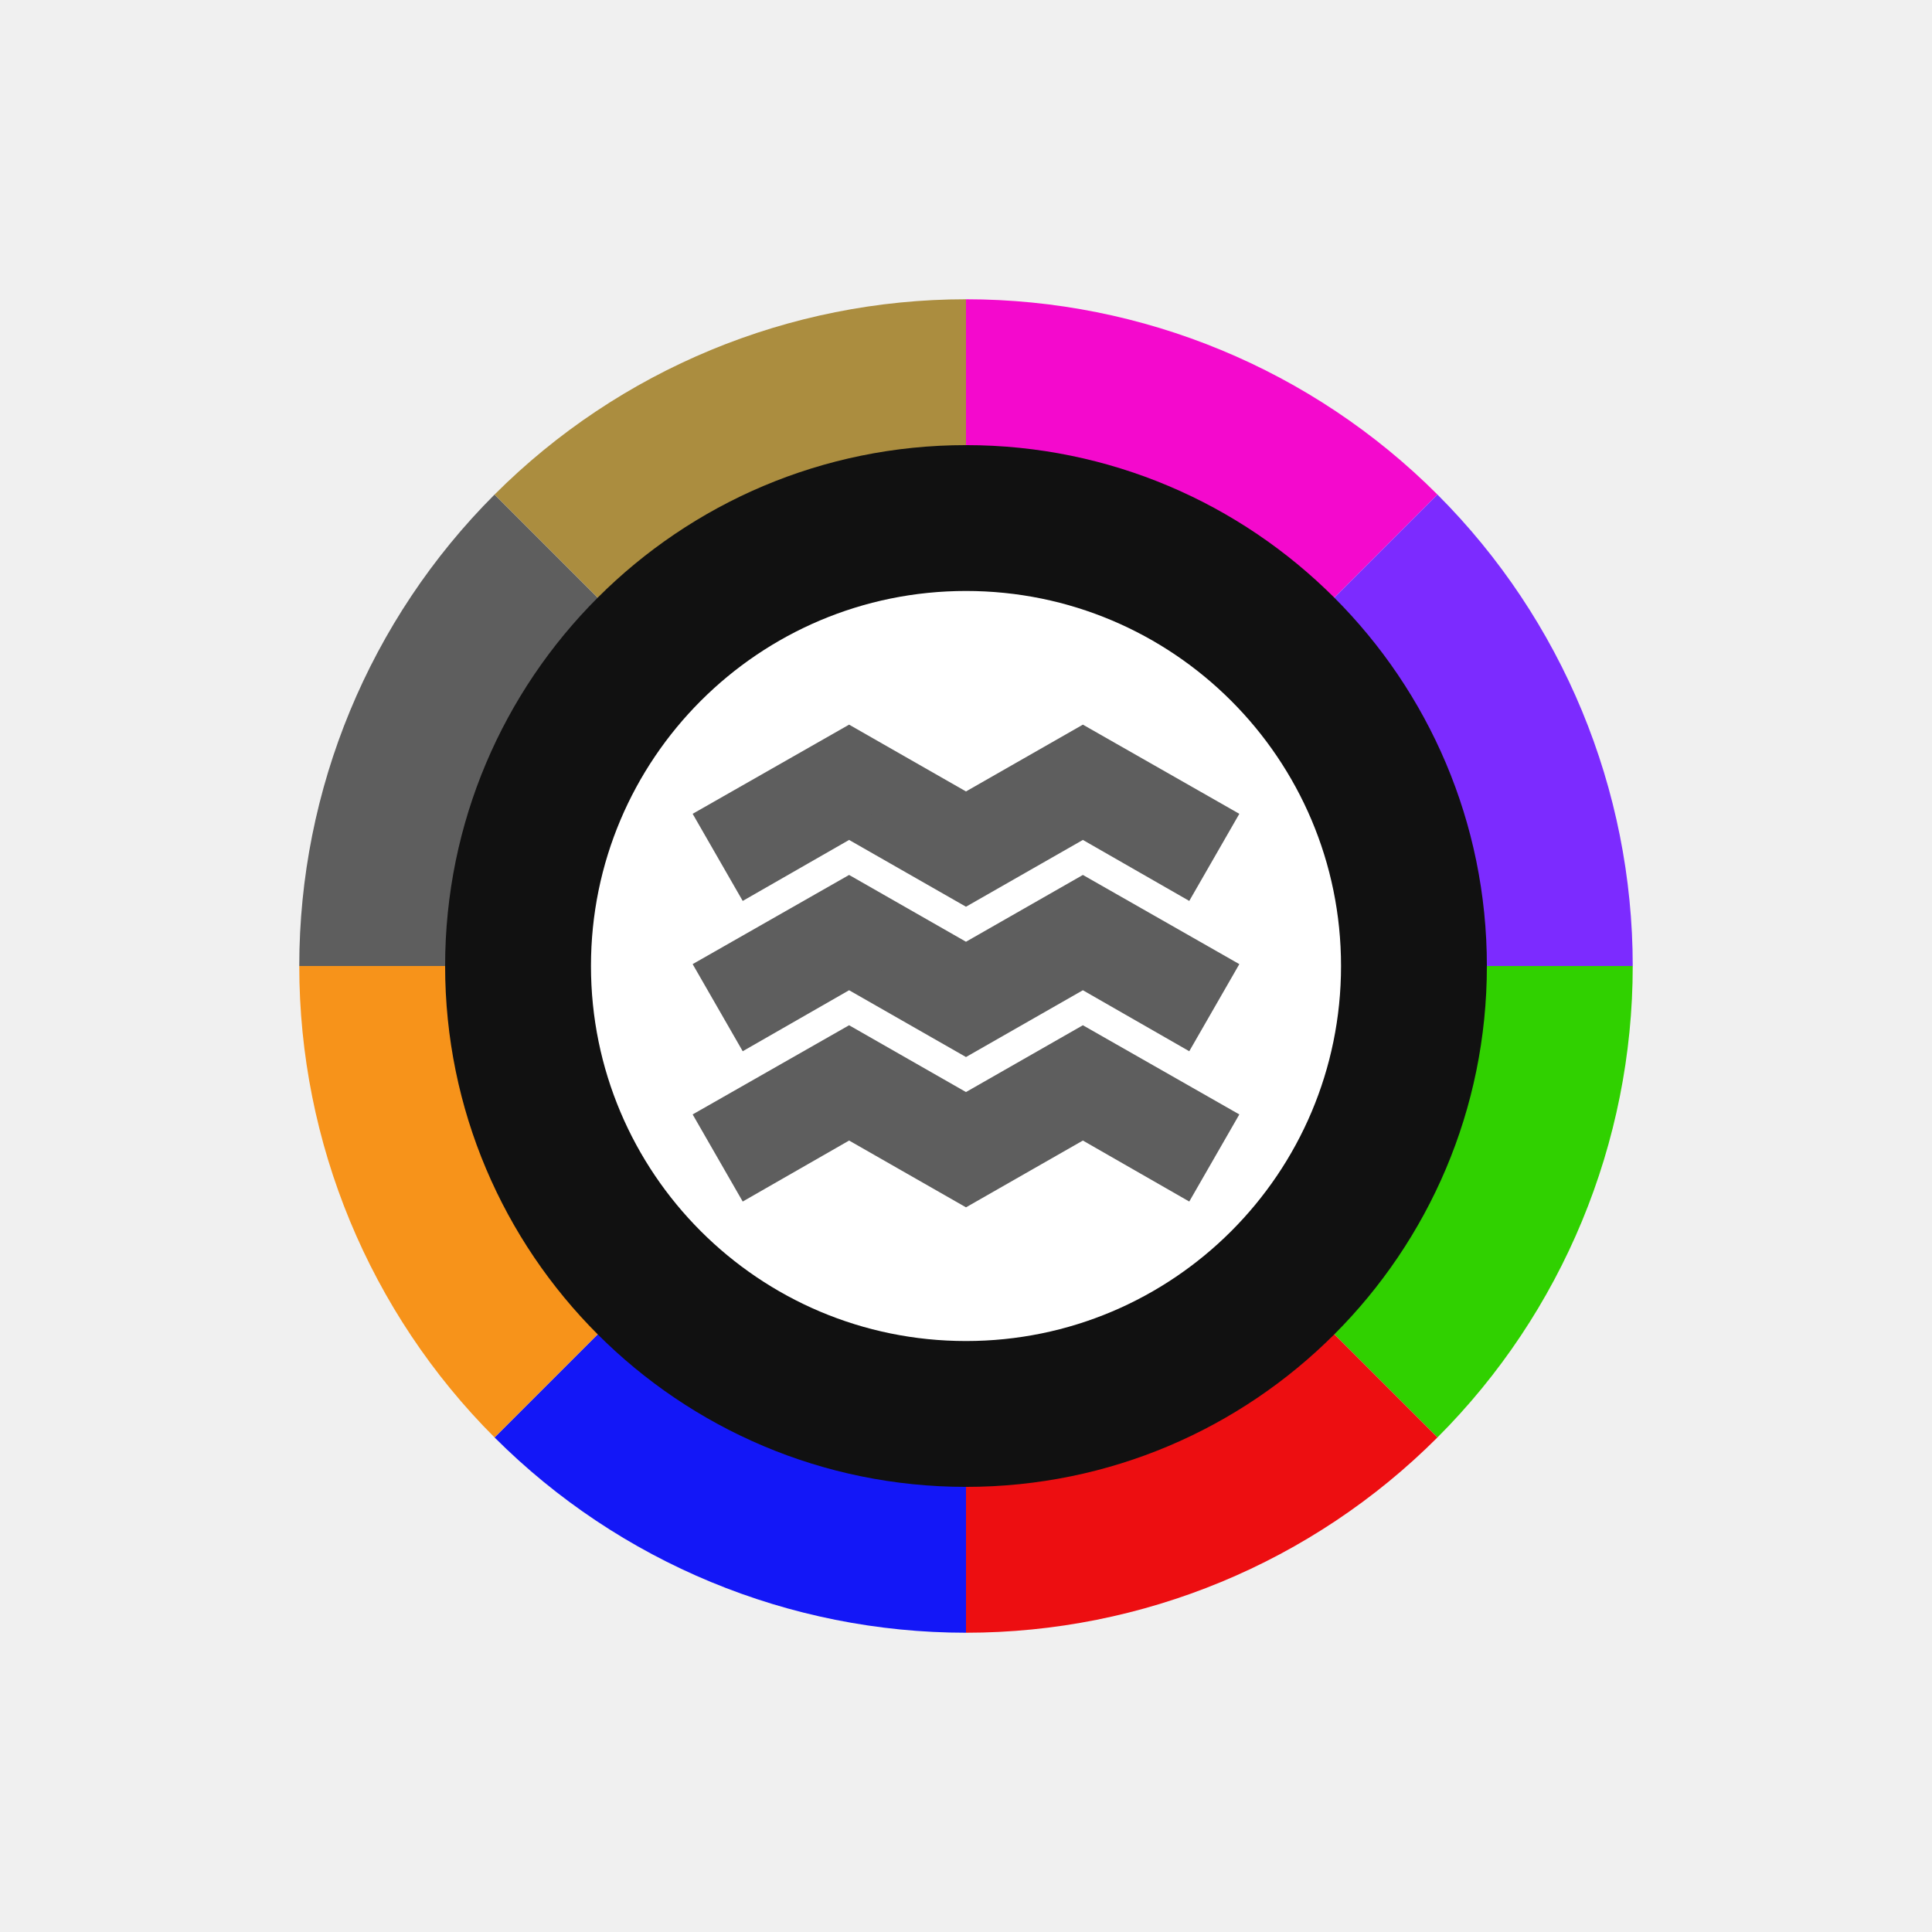
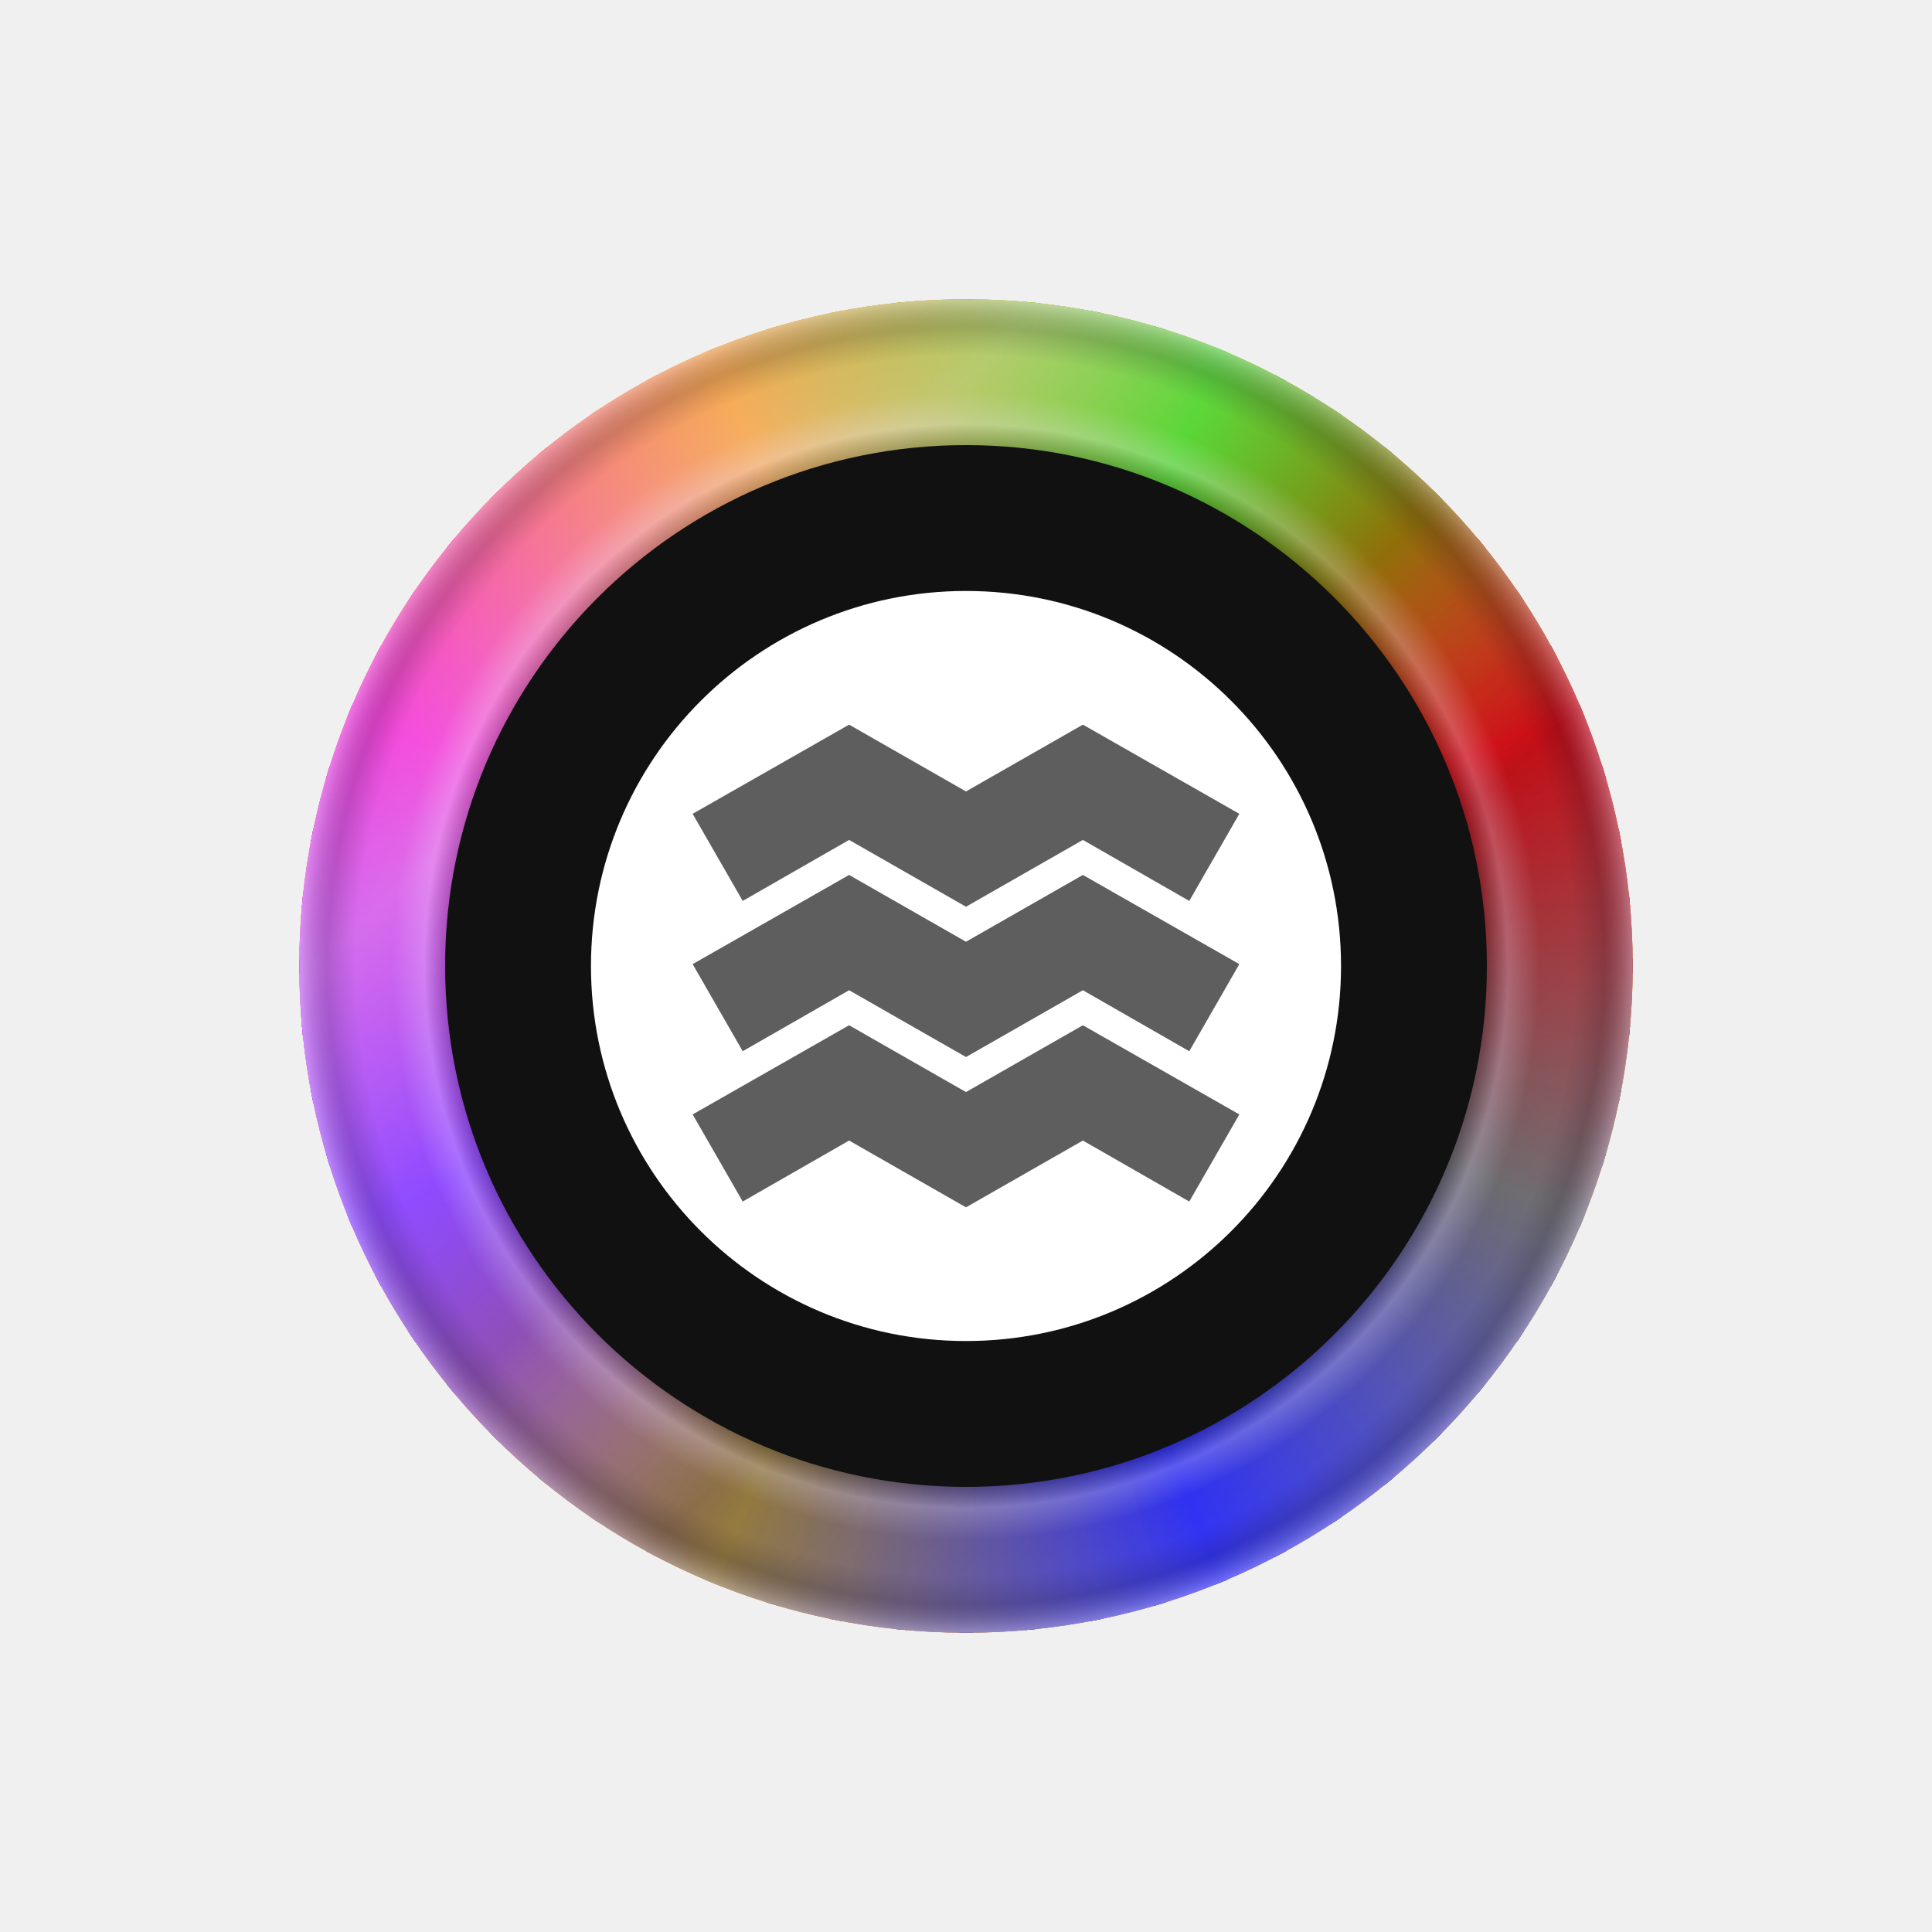
<svg xmlns="http://www.w3.org/2000/svg" viewBox="-51 -51 102 102">
  <g>
-     <g aria-label="Eight equal color segments">
-       <path data-color="pink" fill="#f409cd" d="M 0 0 L 0 -35.2 A 35.2 35.2 0 0 1 24.89 -24.89 Z" />
-       <path data-color="purple" fill="#7c2bff" d="M 0 0 L 24.89 -24.89 A 35.2 35.2 0 0 1 35.2 0 Z" />
-       <path data-color="green" fill="#30d100" d="M 0 0 L 35.2 0 A 35.2 35.2 0 0 1 24.89 24.89 Z" />
-       <path data-color="red" fill="#ed0e11" d="M 0 0 L 24.89 24.89 A 35.2 35.2 0 0 1 0 35.2 Z" />
-       <path data-color="blue" fill="#1317f7" d="M 0 0 L 0 35.2 A 35.2 35.2 0 0 1 -24.89 24.89 Z" />
-       <path data-color="orange" fill="#f7931a" d="M 0 0 L -24.89 24.89 A 35.2 35.2 0 0 1 -35.2 0 Z" />
-       <path data-color="silver" fill="#5e5e5e" d="M 0 0 L -35.2 0 A 35.2 35.2 0 0 1 -24.89 -24.89 Z" />
-       <path data-color="gold" fill="#ab8d3f" d="M 0 0 L -24.89 -24.89 A 35.2 35.2 0 0 1 0 -35.2 Z" />
+     <defs>
+       <clipPath id="prism-disc">
+         <circle r="35.2" />
+       </clipPath>
+       <linearGradient id="prism-0" gradientUnits="userSpaceOnUse" x1="-11.997" y1="-28.964" x2="-9.1" y2="-30">
+         <stop stop-color="#f7931a" />
+         <stop offset="1" stop-color="#de9b17" />
+       </linearGradient>
+       <linearGradient id="prism-1" gradientUnits="userSpaceOnUse" x1="-9.1" y1="-30" x2="-6.116" y2="-30.748">
+         <stop stop-color="#de9b17" />
+         <stop offset="1" stop-color="#c5a314" />
+       </linearGradient>
+       <linearGradient id="prism-2" gradientUnits="userSpaceOnUse" x1="-6.116" y1="-30.748" x2="-3.073" y2="-31.199">
+         <stop stop-color="#c5a314" />
+         <stop offset="1" stop-color="#acaa10" />
+       </linearGradient>
+       <linearGradient id="prism-3" gradientUnits="userSpaceOnUse" x1="-3.073" y1="-31.199" x2="0" y2="-31.35">
+         <stop stop-color="#acaa10" />
+         <stop offset="1" stop-color="#94b20d" />
+       </linearGradient>
+       <linearGradient id="prism-4" gradientUnits="userSpaceOnUse" x1="0" y1="-31.35" x2="3.073" y2="-31.199">
+         <stop stop-color="#94b20d" />
+         <stop offset="1" stop-color="#7bba0a" />
+       </linearGradient>
+       <linearGradient id="prism-5" gradientUnits="userSpaceOnUse" x1="3.073" y1="-31.199" x2="6.116" y2="-30.748">
+         <stop stop-color="#7bba0a" />
+         <stop offset="1" stop-color="#62c207" />
+       </linearGradient>
+       <linearGradient id="prism-6" gradientUnits="userSpaceOnUse" x1="6.116" y1="-30.748" x2="9.1" y2="-30">
+         <stop stop-color="#62c207" />
+         <stop offset="1" stop-color="#49c903" />
+       </linearGradient>
+       <linearGradient id="prism-7" gradientUnits="userSpaceOnUse" x1="9.1" y1="-30" x2="11.997" y2="-28.964">
+         <stop stop-color="#49c903" />
+         <stop offset="1" stop-color="#30d100" />
+       </linearGradient>
+       <linearGradient id="prism-8" gradientUnits="userSpaceOnUse" x1="11.997" y1="-28.964" x2="14.778" y2="-27.648">
+         <stop stop-color="#30d100" />
+         <stop offset="1" stop-color="#48b902" />
+       </linearGradient>
+       <linearGradient id="prism-9" gradientUnits="userSpaceOnUse" x1="14.778" y1="-27.648" x2="17.417" y2="-26.067">
+         <stop stop-color="#48b902" />
+         <stop offset="1" stop-color="#5fa004" />
+       </linearGradient>
+       <linearGradient id="prism-10" gradientUnits="userSpaceOnUse" x1="17.417" y1="-26.067" x2="19.888" y2="-24.234">
+         <stop stop-color="#5fa004" />
+         <stop offset="1" stop-color="#778806" />
+       </linearGradient>
+       <linearGradient id="prism-11" gradientUnits="userSpaceOnUse" x1="19.888" y1="-24.234" x2="22.168" y2="-22.168">
+         <stop stop-color="#778806" />
+         <stop offset="1" stop-color="#8f7009" />
+       </linearGradient>
+       <linearGradient id="prism-12" gradientUnits="userSpaceOnUse" x1="22.168" y1="-22.168" x2="24.234" y2="-19.888">
+         <stop stop-color="#8f7009" />
+         <stop offset="1" stop-color="#a6570b" />
+       </linearGradient>
+       <linearGradient id="prism-13" gradientUnits="userSpaceOnUse" x1="24.234" y1="-19.888" x2="26.067" y2="-17.417">
+         <stop stop-color="#a6570b" />
+         <stop offset="1" stop-color="#be3f0d" />
+       </linearGradient>
+       <linearGradient id="prism-14" gradientUnits="userSpaceOnUse" x1="26.067" y1="-17.417" x2="27.648" y2="-14.778">
+         <stop stop-color="#be3f0d" />
+         <stop offset="1" stop-color="#d5260f" />
+       </linearGradient>
+       <linearGradient id="prism-15" gradientUnits="userSpaceOnUse" x1="27.648" y1="-14.778" x2="28.964" y2="-11.997">
+         <stop stop-color="#d5260f" />
+         <stop offset="1" stop-color="#ed0e11" />
+       </linearGradient>
+       <linearGradient id="prism-16" gradientUnits="userSpaceOnUse" x1="28.964" y1="-11.997" x2="30" y2="-9.1">
+         <stop stop-color="#ed0e11" />
+         <stop offset="1" stop-color="#db181b" />
+       </linearGradient>
+       <linearGradient id="prism-17" gradientUnits="userSpaceOnUse" x1="30" y1="-9.1" x2="30.748" y2="-6.116">
+         <stop stop-color="#db181b" />
+         <stop offset="1" stop-color="#c92224" />
+       </linearGradient>
+       <linearGradient id="prism-18" gradientUnits="userSpaceOnUse" x1="30.748" y1="-6.116" x2="31.199" y2="-3.073">
+         <stop stop-color="#c92224" />
+         <stop offset="1" stop-color="#b72c2e" />
+       </linearGradient>
+       <linearGradient id="prism-19" gradientUnits="userSpaceOnUse" x1="31.199" y1="-3.073" x2="31.35" y2="0">
+         <stop stop-color="#b72c2e" />
+         <stop offset="1" stop-color="#a63638" />
+       </linearGradient>
+       <linearGradient id="prism-20" gradientUnits="userSpaceOnUse" x1="31.35" y1="0" x2="31.199" y2="3.073">
+         <stop stop-color="#a63638" />
+         <stop offset="1" stop-color="#944041" />
+       </linearGradient>
+       <linearGradient id="prism-21" gradientUnits="userSpaceOnUse" x1="31.199" y1="3.073" x2="30.748" y2="6.116">
+         <stop stop-color="#944041" />
+         <stop offset="1" stop-color="#824a4b" />
+       </linearGradient>
+       <linearGradient id="prism-22" gradientUnits="userSpaceOnUse" x1="30.748" y1="6.116" x2="30" y2="9.1">
+         <stop stop-color="#824a4b" />
+         <stop offset="1" stop-color="#705454" />
+       </linearGradient>
+       <linearGradient id="prism-23" gradientUnits="userSpaceOnUse" x1="30" y1="9.1" x2="28.964" y2="11.997">
+         <stop stop-color="#705454" />
+         <stop offset="1" stop-color="#5e5e5e" />
+       </linearGradient>
+       <linearGradient id="prism-24" gradientUnits="userSpaceOnUse" x1="28.964" y1="11.997" x2="27.648" y2="14.778">
+         <stop stop-color="#5e5e5e" />
+         <stop offset="1" stop-color="#555571" />
+       </linearGradient>
+       <linearGradient id="prism-25" gradientUnits="userSpaceOnUse" x1="27.648" y1="14.778" x2="26.067" y2="17.417">
+         <stop stop-color="#555571" />
+         <stop offset="1" stop-color="#4b4c84" />
+       </linearGradient>
+       <linearGradient id="prism-26" gradientUnits="userSpaceOnUse" x1="26.067" y1="17.417" x2="24.234" y2="19.888">
+         <stop stop-color="#4b4c84" />
+         <stop offset="1" stop-color="#424397" />
+       </linearGradient>
+       <linearGradient id="prism-27" gradientUnits="userSpaceOnUse" x1="24.234" y1="19.888" x2="22.168" y2="22.168">
+         <stop stop-color="#424397" />
+         <stop offset="1" stop-color="#393bab" />
+       </linearGradient>
+       <linearGradient id="prism-28" gradientUnits="userSpaceOnUse" x1="22.168" y1="22.168" x2="19.888" y2="24.234">
+         <stop stop-color="#393bab" />
+         <stop offset="1" stop-color="#2f32be" />
+       </linearGradient>
+       <linearGradient id="prism-29" gradientUnits="userSpaceOnUse" x1="19.888" y1="24.234" x2="17.417" y2="26.067">
+         <stop stop-color="#2f32be" />
+         <stop offset="1" stop-color="#2629d1" />
+       </linearGradient>
+       <linearGradient id="prism-30" gradientUnits="userSpaceOnUse" x1="17.417" y1="26.067" x2="14.778" y2="27.648">
+         <stop stop-color="#2629d1" />
+         <stop offset="1" stop-color="#1c20e4" />
+       </linearGradient>
+       <linearGradient id="prism-31" gradientUnits="userSpaceOnUse" x1="14.778" y1="27.648" x2="11.997" y2="28.964">
+         <stop stop-color="#1c20e4" />
+         <stop offset="1" stop-color="#1317f7" />
+       </linearGradient>
+       <linearGradient id="prism-32" gradientUnits="userSpaceOnUse" x1="11.997" y1="28.964" x2="9.1" y2="30">
+         <stop stop-color="#1317f7" />
+         <stop offset="1" stop-color="#2626e0" />
+       </linearGradient>
+       <linearGradient id="prism-33" gradientUnits="userSpaceOnUse" x1="9.1" y1="30" x2="6.116" y2="30.748">
+         <stop stop-color="#2626e0" />
+         <stop offset="1" stop-color="#3935c9" />
+       </linearGradient>
+       <linearGradient id="prism-34" gradientUnits="userSpaceOnUse" x1="6.116" y1="30.748" x2="3.073" y2="31.199">
+         <stop stop-color="#3935c9" />
+         <stop offset="1" stop-color="#4c43b2" />
+       </linearGradient>
+       <linearGradient id="prism-35" gradientUnits="userSpaceOnUse" x1="3.073" y1="31.199" x2="0" y2="31.35">
+         <stop stop-color="#4c43b2" />
+         <stop offset="1" stop-color="#5f529b" />
+       </linearGradient>
+       <linearGradient id="prism-36" gradientUnits="userSpaceOnUse" x1="0" y1="31.35" x2="-3.073" y2="31.199">
+         <stop stop-color="#5f529b" />
+         <stop offset="1" stop-color="#726184" />
+       </linearGradient>
+       <linearGradient id="prism-37" gradientUnits="userSpaceOnUse" x1="-3.073" y1="31.199" x2="-6.116" y2="30.748">
+         <stop stop-color="#726184" />
+         <stop offset="1" stop-color="#85706d" />
+       </linearGradient>
+       <linearGradient id="prism-38" gradientUnits="userSpaceOnUse" x1="-6.116" y1="30.748" x2="-9.1" y2="30">
+         <stop stop-color="#85706d" />
+         <stop offset="1" stop-color="#987e56" />
+       </linearGradient>
+       <linearGradient id="prism-39" gradientUnits="userSpaceOnUse" x1="-9.1" y1="30" x2="-11.997" y2="28.964">
+         <stop stop-color="#987e56" />
+         <stop offset="1" stop-color="#ab8d3f" />
+       </linearGradient>
+       <linearGradient id="prism-40" gradientUnits="userSpaceOnUse" x1="-11.997" y1="28.964" x2="-14.778" y2="27.648">
+         <stop stop-color="#ab8d3f" />
+         <stop offset="1" stop-color="#a58157" />
+       </linearGradient>
+       <linearGradient id="prism-41" gradientUnits="userSpaceOnUse" x1="-14.778" y1="27.648" x2="-17.417" y2="26.067">
+         <stop stop-color="#a58157" />
+         <stop offset="1" stop-color="#9f756f" />
+       </linearGradient>
+       <linearGradient id="prism-42" gradientUnits="userSpaceOnUse" x1="-17.417" y1="26.067" x2="-19.888" y2="24.234">
+         <stop stop-color="#9f756f" />
+         <stop offset="1" stop-color="#996887" />
+       </linearGradient>
+       <linearGradient id="prism-43" gradientUnits="userSpaceOnUse" x1="-19.888" y1="24.234" x2="-22.168" y2="22.168">
+         <stop stop-color="#996887" />
+         <stop offset="1" stop-color="#945c9f" />
+       </linearGradient>
+       <linearGradient id="prism-44" gradientUnits="userSpaceOnUse" x1="-22.168" y1="22.168" x2="-24.234" y2="19.888">
+         <stop stop-color="#945c9f" />
+         <stop offset="1" stop-color="#8e50b7" />
+       </linearGradient>
+       <linearGradient id="prism-45" gradientUnits="userSpaceOnUse" x1="-24.234" y1="19.888" x2="-26.067" y2="17.417">
+         <stop stop-color="#8e50b7" />
+         <stop offset="1" stop-color="#8844cf" />
+       </linearGradient>
+       <linearGradient id="prism-46" gradientUnits="userSpaceOnUse" x1="-26.067" y1="17.417" x2="-27.648" y2="14.778">
+         <stop stop-color="#8844cf" />
+         <stop offset="1" stop-color="#8237e7" />
+       </linearGradient>
+       <linearGradient id="prism-47" gradientUnits="userSpaceOnUse" x1="-27.648" y1="14.778" x2="-28.964" y2="11.997">
+         <stop stop-color="#8237e7" />
+         <stop offset="1" stop-color="#7c2bff" />
+       </linearGradient>
+       <linearGradient id="prism-48" gradientUnits="userSpaceOnUse" x1="-28.964" y1="11.997" x2="-30" y2="9.1">
+         <stop stop-color="#7c2bff" />
+         <stop offset="1" stop-color="#8b27f9" />
+       </linearGradient>
+       <linearGradient id="prism-49" gradientUnits="userSpaceOnUse" x1="-30" y1="9.1" x2="-30.748" y2="6.116">
+         <stop stop-color="#8b27f9" />
+         <stop offset="1" stop-color="#9a23f3" />
+       </linearGradient>
+       <linearGradient id="prism-50" gradientUnits="userSpaceOnUse" x1="-30.748" y1="6.116" x2="-31.199" y2="3.073">
+         <stop stop-color="#9a23f3" />
+         <stop offset="1" stop-color="#a91eec" />
+       </linearGradient>
+       <linearGradient id="prism-51" gradientUnits="userSpaceOnUse" x1="-31.199" y1="3.073" x2="-31.35" y2="0">
+         <stop stop-color="#a91eec" />
+         <stop offset="1" stop-color="#b81ae6" />
+       </linearGradient>
+       <linearGradient id="prism-52" gradientUnits="userSpaceOnUse" x1="-31.35" y1="0" x2="-31.199" y2="-3.073">
+         <stop stop-color="#b81ae6" />
+         <stop offset="1" stop-color="#c716e0" />
+       </linearGradient>
+       <linearGradient id="prism-53" gradientUnits="userSpaceOnUse" x1="-31.199" y1="-3.073" x2="-30.748" y2="-6.116">
+         <stop stop-color="#c716e0" />
+         <stop offset="1" stop-color="#d612da" />
+       </linearGradient>
+       <linearGradient id="prism-54" gradientUnits="userSpaceOnUse" x1="-30.748" y1="-6.116" x2="-30" y2="-9.1">
+         <stop stop-color="#d612da" />
+         <stop offset="1" stop-color="#e50dd3" />
+       </linearGradient>
+       <linearGradient id="prism-55" gradientUnits="userSpaceOnUse" x1="-30" y1="-9.1" x2="-28.964" y2="-11.997">
+         <stop stop-color="#e50dd3" />
+         <stop offset="1" stop-color="#f409cd" />
+       </linearGradient>
+       <linearGradient id="prism-56" gradientUnits="userSpaceOnUse" x1="-28.964" y1="-11.997" x2="-27.648" y2="-14.778">
+         <stop stop-color="#f409cd" />
+         <stop offset="1" stop-color="#f41ab7" />
+       </linearGradient>
+       <linearGradient id="prism-57" gradientUnits="userSpaceOnUse" x1="-27.648" y1="-14.778" x2="-26.067" y2="-17.417">
+         <stop stop-color="#f41ab7" />
+         <stop offset="1" stop-color="#f52ca0" />
+       </linearGradient>
+       <linearGradient id="prism-58" gradientUnits="userSpaceOnUse" x1="-26.067" y1="-17.417" x2="-24.234" y2="-19.888">
+         <stop stop-color="#f52ca0" />
+         <stop offset="1" stop-color="#f53d8a" />
+       </linearGradient>
+       <linearGradient id="prism-59" gradientUnits="userSpaceOnUse" x1="-24.234" y1="-19.888" x2="-22.168" y2="-22.168">
+         <stop stop-color="#f53d8a" />
+         <stop offset="1" stop-color="#f64e74" />
+       </linearGradient>
+       <linearGradient id="prism-60" gradientUnits="userSpaceOnUse" x1="-22.168" y1="-22.168" x2="-19.888" y2="-24.234">
+         <stop stop-color="#f64e74" />
+         <stop offset="1" stop-color="#f65f5d" />
+       </linearGradient>
+       <linearGradient id="prism-61" gradientUnits="userSpaceOnUse" x1="-19.888" y1="-24.234" x2="-17.417" y2="-26.067">
+         <stop stop-color="#f65f5d" />
+         <stop offset="1" stop-color="#f67147" />
+       </linearGradient>
+       <linearGradient id="prism-62" gradientUnits="userSpaceOnUse" x1="-17.417" y1="-26.067" x2="-14.778" y2="-27.648">
+         <stop stop-color="#f67147" />
+         <stop offset="1" stop-color="#f78230" />
+       </linearGradient>
+       <linearGradient id="prism-63" gradientUnits="userSpaceOnUse" x1="-14.778" y1="-27.648" x2="-11.997" y2="-28.964">
+         <stop stop-color="#f78230" />
+         <stop offset="1" stop-color="#f7931a" />
+       </linearGradient>
+       <radialGradient id="prism-bevel" gradientUnits="userSpaceOnUse" cx="0" cy="0" r="51">
+         <stop offset=".539" stop-color="#11101c" stop-opacity=".22" />
+         <stop offset=".561" stop-color="#ece4ff" stop-opacity=".25" />
+         <stop offset=".594" stop-color="#ece4ff" stop-opacity="0" />
+         <stop offset=".632" stop-color="#100d21" stop-opacity="0" />
+         <stop offset=".661" stop-color="#100d21" stop-opacity=".17" />
+         <stop offset=".69" stop-color="#e8e0ff" stop-opacity=".32" />
+       </radialGradient>
+       <linearGradient id="prism-reflection" gradientUnits="userSpaceOnUse" x1="-48.19" y1="-53.52" x2="48.19" y2="53.52">
+         <stop offset=".18" stop-color="#f3edff" stop-opacity="0" />
+         <stop offset=".34" stop-color="#f3edff" stop-opacity=".4" />
+         <stop offset=".49" stop-color="#f3edff" stop-opacity="0" />
+         <stop offset=".58" stop-color="#110b29" stop-opacity=".18" />
+         <stop offset=".73" stop-color="#efe4ff" stop-opacity=".16" />
+         <stop offset=".88" stop-color="#efe4ff" stop-opacity="0" />
+       </linearGradient>
+     </defs>
+     <g aria-label="Prism chrome wild ring" clip-path="url(#prism-disc)">
+       <circle r="35.2" fill="#f7931a" />
+       <path data-color="orange" fill="url(#prism-0)" stroke="url(#prism-0)" stroke-width="0.7" d="M0 0 L-13.777 -33.26 A36 36 0 0 1 -10.45 -34.45 Z" />
+       <path fill="url(#prism-1)" stroke="url(#prism-1)" stroke-width="0.7" d="M0 0 L-10.45 -34.45 A36 36 0 0 1 -7.023 -35.308 Z" />
+       <path fill="url(#prism-2)" stroke="url(#prism-2)" stroke-width="0.7" d="M0 0 L-7.023 -35.308 A36 36 0 0 1 -3.529 -35.827 Z" />
+       <path fill="url(#prism-3)" stroke="url(#prism-3)" stroke-width="0.7" d="M0 0 L-3.529 -35.827 A36 36 0 0 1 0 -36 Z" />
+       <path fill="url(#prism-4)" stroke="url(#prism-4)" stroke-width="0.7" d="M0 0 L0 -36 A36 36 0 0 1 3.529 -35.827 Z" />
+       <path fill="url(#prism-5)" stroke="url(#prism-5)" stroke-width="0.7" d="M0 0 L3.529 -35.827 A36 36 0 0 1 7.023 -35.308 Z" />
+       <path fill="url(#prism-6)" stroke="url(#prism-6)" stroke-width="0.7" d="M0 0 L7.023 -35.308 A36 36 0 0 1 10.45 -34.45 Z" />
+       <path fill="url(#prism-7)" stroke="url(#prism-7)" stroke-width="0.7" d="M0 0 L10.45 -34.45 A36 36 0 0 1 13.777 -33.26 Z" />
+       <path data-color="green" fill="url(#prism-8)" stroke="url(#prism-8)" stroke-width="0.7" d="M0 0 L13.777 -33.26 A36 36 0 0 1 16.97 -31.749 Z" />
+       <path fill="url(#prism-9)" stroke="url(#prism-9)" stroke-width="0.7" d="M0 0 L16.97 -31.749 A36 36 0 0 1 20.001 -29.933 Z" />
+       <path fill="url(#prism-10)" stroke="url(#prism-10)" stroke-width="0.7" d="M0 0 L20.001 -29.933 A36 36 0 0 1 22.838 -27.828 Z" />
+       <path fill="url(#prism-11)" stroke="url(#prism-11)" stroke-width="0.7" d="M0 0 L22.838 -27.828 A36 36 0 0 1 25.456 -25.456 Z" />
+       <path fill="url(#prism-12)" stroke="url(#prism-12)" stroke-width="0.7" d="M0 0 L25.456 -25.456 A36 36 0 0 1 27.828 -22.838 Z" />
+       <path fill="url(#prism-13)" stroke="url(#prism-13)" stroke-width="0.7" d="M0 0 L27.828 -22.838 A36 36 0 0 1 29.933 -20.001 Z" />
+       <path fill="url(#prism-14)" stroke="url(#prism-14)" stroke-width="0.7" d="M0 0 L29.933 -20.001 A36 36 0 0 1 31.749 -16.97 Z" />
+       <path fill="url(#prism-15)" stroke="url(#prism-15)" stroke-width="0.7" d="M0 0 L31.749 -16.97 A36 36 0 0 1 33.26 -13.777 Z" />
+       <path data-color="red" fill="url(#prism-16)" stroke="url(#prism-16)" stroke-width="0.7" d="M0 0 L33.26 -13.777 A36 36 0 0 1 34.45 -10.45 Z" />
+       <path fill="url(#prism-17)" stroke="url(#prism-17)" stroke-width="0.7" d="M0 0 L34.45 -10.45 A36 36 0 0 1 35.308 -7.023 Z" />
+       <path fill="url(#prism-18)" stroke="url(#prism-18)" stroke-width="0.7" d="M0 0 L35.308 -7.023 A36 36 0 0 1 35.827 -3.529 Z" />
+       <path fill="url(#prism-19)" stroke="url(#prism-19)" stroke-width="0.7" d="M0 0 L35.827 -3.529 A36 36 0 0 1 36 0 Z" />
+       <path fill="url(#prism-20)" stroke="url(#prism-20)" stroke-width="0.7" d="M0 0 L36 0 A36 36 0 0 1 35.827 3.529 Z" />
+       <path fill="url(#prism-21)" stroke="url(#prism-21)" stroke-width="0.7" d="M0 0 L35.827 3.529 A36 36 0 0 1 35.308 7.023 Z" />
+       <path fill="url(#prism-22)" stroke="url(#prism-22)" stroke-width="0.7" d="M0 0 L35.308 7.023 A36 36 0 0 1 34.45 10.45 Z" />
+       <path fill="url(#prism-23)" stroke="url(#prism-23)" stroke-width="0.7" d="M0 0 L34.45 10.45 A36 36 0 0 1 33.26 13.777 Z" />
+       <path data-color="silver" fill="url(#prism-24)" stroke="url(#prism-24)" stroke-width="0.7" d="M0 0 L33.26 13.777 A36 36 0 0 1 31.749 16.97 Z" />
+       <path fill="url(#prism-25)" stroke="url(#prism-25)" stroke-width="0.7" d="M0 0 L31.749 16.97 A36 36 0 0 1 29.933 20.001 Z" />
+       <path fill="url(#prism-26)" stroke="url(#prism-26)" stroke-width="0.7" d="M0 0 L29.933 20.001 A36 36 0 0 1 27.828 22.838 Z" />
+       <path fill="url(#prism-27)" stroke="url(#prism-27)" stroke-width="0.7" d="M0 0 L27.828 22.838 A36 36 0 0 1 25.456 25.456 Z" />
+       <path fill="url(#prism-28)" stroke="url(#prism-28)" stroke-width="0.7" d="M0 0 L25.456 25.456 A36 36 0 0 1 22.838 27.828 Z" />
+       <path fill="url(#prism-29)" stroke="url(#prism-29)" stroke-width="0.7" d="M0 0 L22.838 27.828 A36 36 0 0 1 20.001 29.933 Z" />
+       <path fill="url(#prism-30)" stroke="url(#prism-30)" stroke-width="0.7" d="M0 0 L20.001 29.933 A36 36 0 0 1 16.97 31.749 Z" />
+       <path fill="url(#prism-31)" stroke="url(#prism-31)" stroke-width="0.7" d="M0 0 L16.97 31.749 A36 36 0 0 1 13.777 33.26 Z" />
+       <path data-color="blue" fill="url(#prism-32)" stroke="url(#prism-32)" stroke-width="0.7" d="M0 0 L13.777 33.26 A36 36 0 0 1 10.45 34.45 Z" />
+       <path fill="url(#prism-33)" stroke="url(#prism-33)" stroke-width="0.7" d="M0 0 L10.45 34.45 A36 36 0 0 1 7.023 35.308 Z" />
+       <path fill="url(#prism-34)" stroke="url(#prism-34)" stroke-width="0.7" d="M0 0 L7.023 35.308 A36 36 0 0 1 3.529 35.827 Z" />
+       <path fill="url(#prism-35)" stroke="url(#prism-35)" stroke-width="0.7" d="M0 0 L3.529 35.827 A36 36 0 0 1 0 36 Z" />
+       <path fill="url(#prism-36)" stroke="url(#prism-36)" stroke-width="0.7" d="M0 0 L0 36 A36 36 0 0 1 -3.529 35.827 Z" />
+       <path fill="url(#prism-37)" stroke="url(#prism-37)" stroke-width="0.7" d="M0 0 L-3.529 35.827 A36 36 0 0 1 -7.023 35.308 Z" />
+       <path fill="url(#prism-38)" stroke="url(#prism-38)" stroke-width="0.7" d="M0 0 L-7.023 35.308 A36 36 0 0 1 -10.45 34.45 Z" />
+       <path fill="url(#prism-39)" stroke="url(#prism-39)" stroke-width="0.7" d="M0 0 L-10.45 34.45 A36 36 0 0 1 -13.777 33.26 Z" />
+       <path data-color="gold" fill="url(#prism-40)" stroke="url(#prism-40)" stroke-width="0.7" d="M0 0 L-13.777 33.26 A36 36 0 0 1 -16.97 31.749 Z" />
+       <path fill="url(#prism-41)" stroke="url(#prism-41)" stroke-width="0.7" d="M0 0 L-16.97 31.749 A36 36 0 0 1 -20.001 29.933 Z" />
+       <path fill="url(#prism-42)" stroke="url(#prism-42)" stroke-width="0.7" d="M0 0 L-20.001 29.933 A36 36 0 0 1 -22.838 27.828 Z" />
+       <path fill="url(#prism-43)" stroke="url(#prism-43)" stroke-width="0.7" d="M0 0 L-22.838 27.828 A36 36 0 0 1 -25.456 25.456 Z" />
+       <path fill="url(#prism-44)" stroke="url(#prism-44)" stroke-width="0.7" d="M0 0 L-25.456 25.456 A36 36 0 0 1 -27.828 22.838 Z" />
+       <path fill="url(#prism-45)" stroke="url(#prism-45)" stroke-width="0.7" d="M0 0 L-27.828 22.838 A36 36 0 0 1 -29.933 20.001 Z" />
+       <path fill="url(#prism-46)" stroke="url(#prism-46)" stroke-width="0.7" d="M0 0 L-29.933 20.001 A36 36 0 0 1 -31.749 16.97 Z" />
+       <path fill="url(#prism-47)" stroke="url(#prism-47)" stroke-width="0.7" d="M0 0 L-31.749 16.97 A36 36 0 0 1 -33.26 13.777 Z" />
+       <path data-color="purple" fill="url(#prism-48)" stroke="url(#prism-48)" stroke-width="0.7" d="M0 0 L-33.26 13.777 A36 36 0 0 1 -34.45 10.45 Z" />
+       <path fill="url(#prism-49)" stroke="url(#prism-49)" stroke-width="0.7" d="M0 0 L-34.45 10.45 A36 36 0 0 1 -35.308 7.023 Z" />
+       <path fill="url(#prism-50)" stroke="url(#prism-50)" stroke-width="0.7" d="M0 0 L-35.308 7.023 A36 36 0 0 1 -35.827 3.529 Z" />
+       <path fill="url(#prism-51)" stroke="url(#prism-51)" stroke-width="0.7" d="M0 0 L-35.827 3.529 A36 36 0 0 1 -36 0 Z" />
+       <path fill="url(#prism-52)" stroke="url(#prism-52)" stroke-width="0.7" d="M0 0 L-36 0 A36 36 0 0 1 -35.827 -3.529 Z" />
+       <path fill="url(#prism-53)" stroke="url(#prism-53)" stroke-width="0.7" d="M0 0 L-35.827 -3.529 A36 36 0 0 1 -35.308 -7.023 Z" />
+       <path fill="url(#prism-54)" stroke="url(#prism-54)" stroke-width="0.7" d="M0 0 L-35.308 -7.023 A36 36 0 0 1 -34.45 -10.45 Z" />
+       <path fill="url(#prism-55)" stroke="url(#prism-55)" stroke-width="0.7" d="M0 0 L-34.45 -10.45 A36 36 0 0 1 -33.26 -13.777 Z" />
+       <path data-color="pink" fill="url(#prism-56)" stroke="url(#prism-56)" stroke-width="0.7" d="M0 0 L-33.26 -13.777 A36 36 0 0 1 -31.749 -16.97 Z" />
+       <path fill="url(#prism-57)" stroke="url(#prism-57)" stroke-width="0.7" d="M0 0 L-31.749 -16.97 A36 36 0 0 1 -29.933 -20.001 Z" />
+       <path fill="url(#prism-58)" stroke="url(#prism-58)" stroke-width="0.7" d="M0 0 L-29.933 -20.001 A36 36 0 0 1 -27.828 -22.838 Z" />
+       <path fill="url(#prism-59)" stroke="url(#prism-59)" stroke-width="0.7" d="M0 0 L-27.828 -22.838 A36 36 0 0 1 -25.456 -25.456 Z" />
+       <path fill="url(#prism-60)" stroke="url(#prism-60)" stroke-width="0.7" d="M0 0 L-25.456 -25.456 A36 36 0 0 1 -22.838 -27.828 Z" />
+       <path fill="url(#prism-61)" stroke="url(#prism-61)" stroke-width="0.7" d="M0 0 L-22.838 -27.828 A36 36 0 0 1 -20.001 -29.933 Z" />
+       <path fill="url(#prism-62)" stroke="url(#prism-62)" stroke-width="0.7" d="M0 0 L-20.001 -29.933 A36 36 0 0 1 -16.97 -31.749 Z" />
+       <path fill="url(#prism-63)" stroke="url(#prism-63)" stroke-width="0.7" d="M0 0 L-16.97 -31.749 A36 36 0 0 1 -13.777 -33.26 Z" />
+       <circle r="35.2" fill="url(#prism-reflection)" />
+       <circle r="35.2" fill="url(#prism-bevel)" />
    </g>
    <circle cx="0" cy="0" r="27.5" fill="#111" />
    <circle cx="0" cy="0" r="19.8" fill="#fff" />
    <g transform="matrix(0.055107 0 0 0.055107 -14.108 -14.108)">
      <g fill="#5e5e5e" stroke="#5e5e5e" style="vector-effect:non-scaling-stroke">
        <g transform="translate(0 0) scale(32)">
          <g id="ico">
            <path d="m4.5 1.35 3.5 2 3.5-2 4 2.28-1 1.74-3-1.72-3.5 2-3.5-2-3 1.72-1-1.74z" />
            <path d="m4.5 10.35 3.5 2 3.5-2 4 2.28-1 1.74-3-1.72-3.5 2-3.5-2-3 1.72-1-1.74z" />
            <path d="m4.5 5.85-4 2.28 1 1.74 3-1.72 3.5 2 3.5-2 3 1.72 1-1.74-4-2.28-3.5 2z" />
          </g>
        </g>
      </g>
    </g>
  </g>
</svg>
